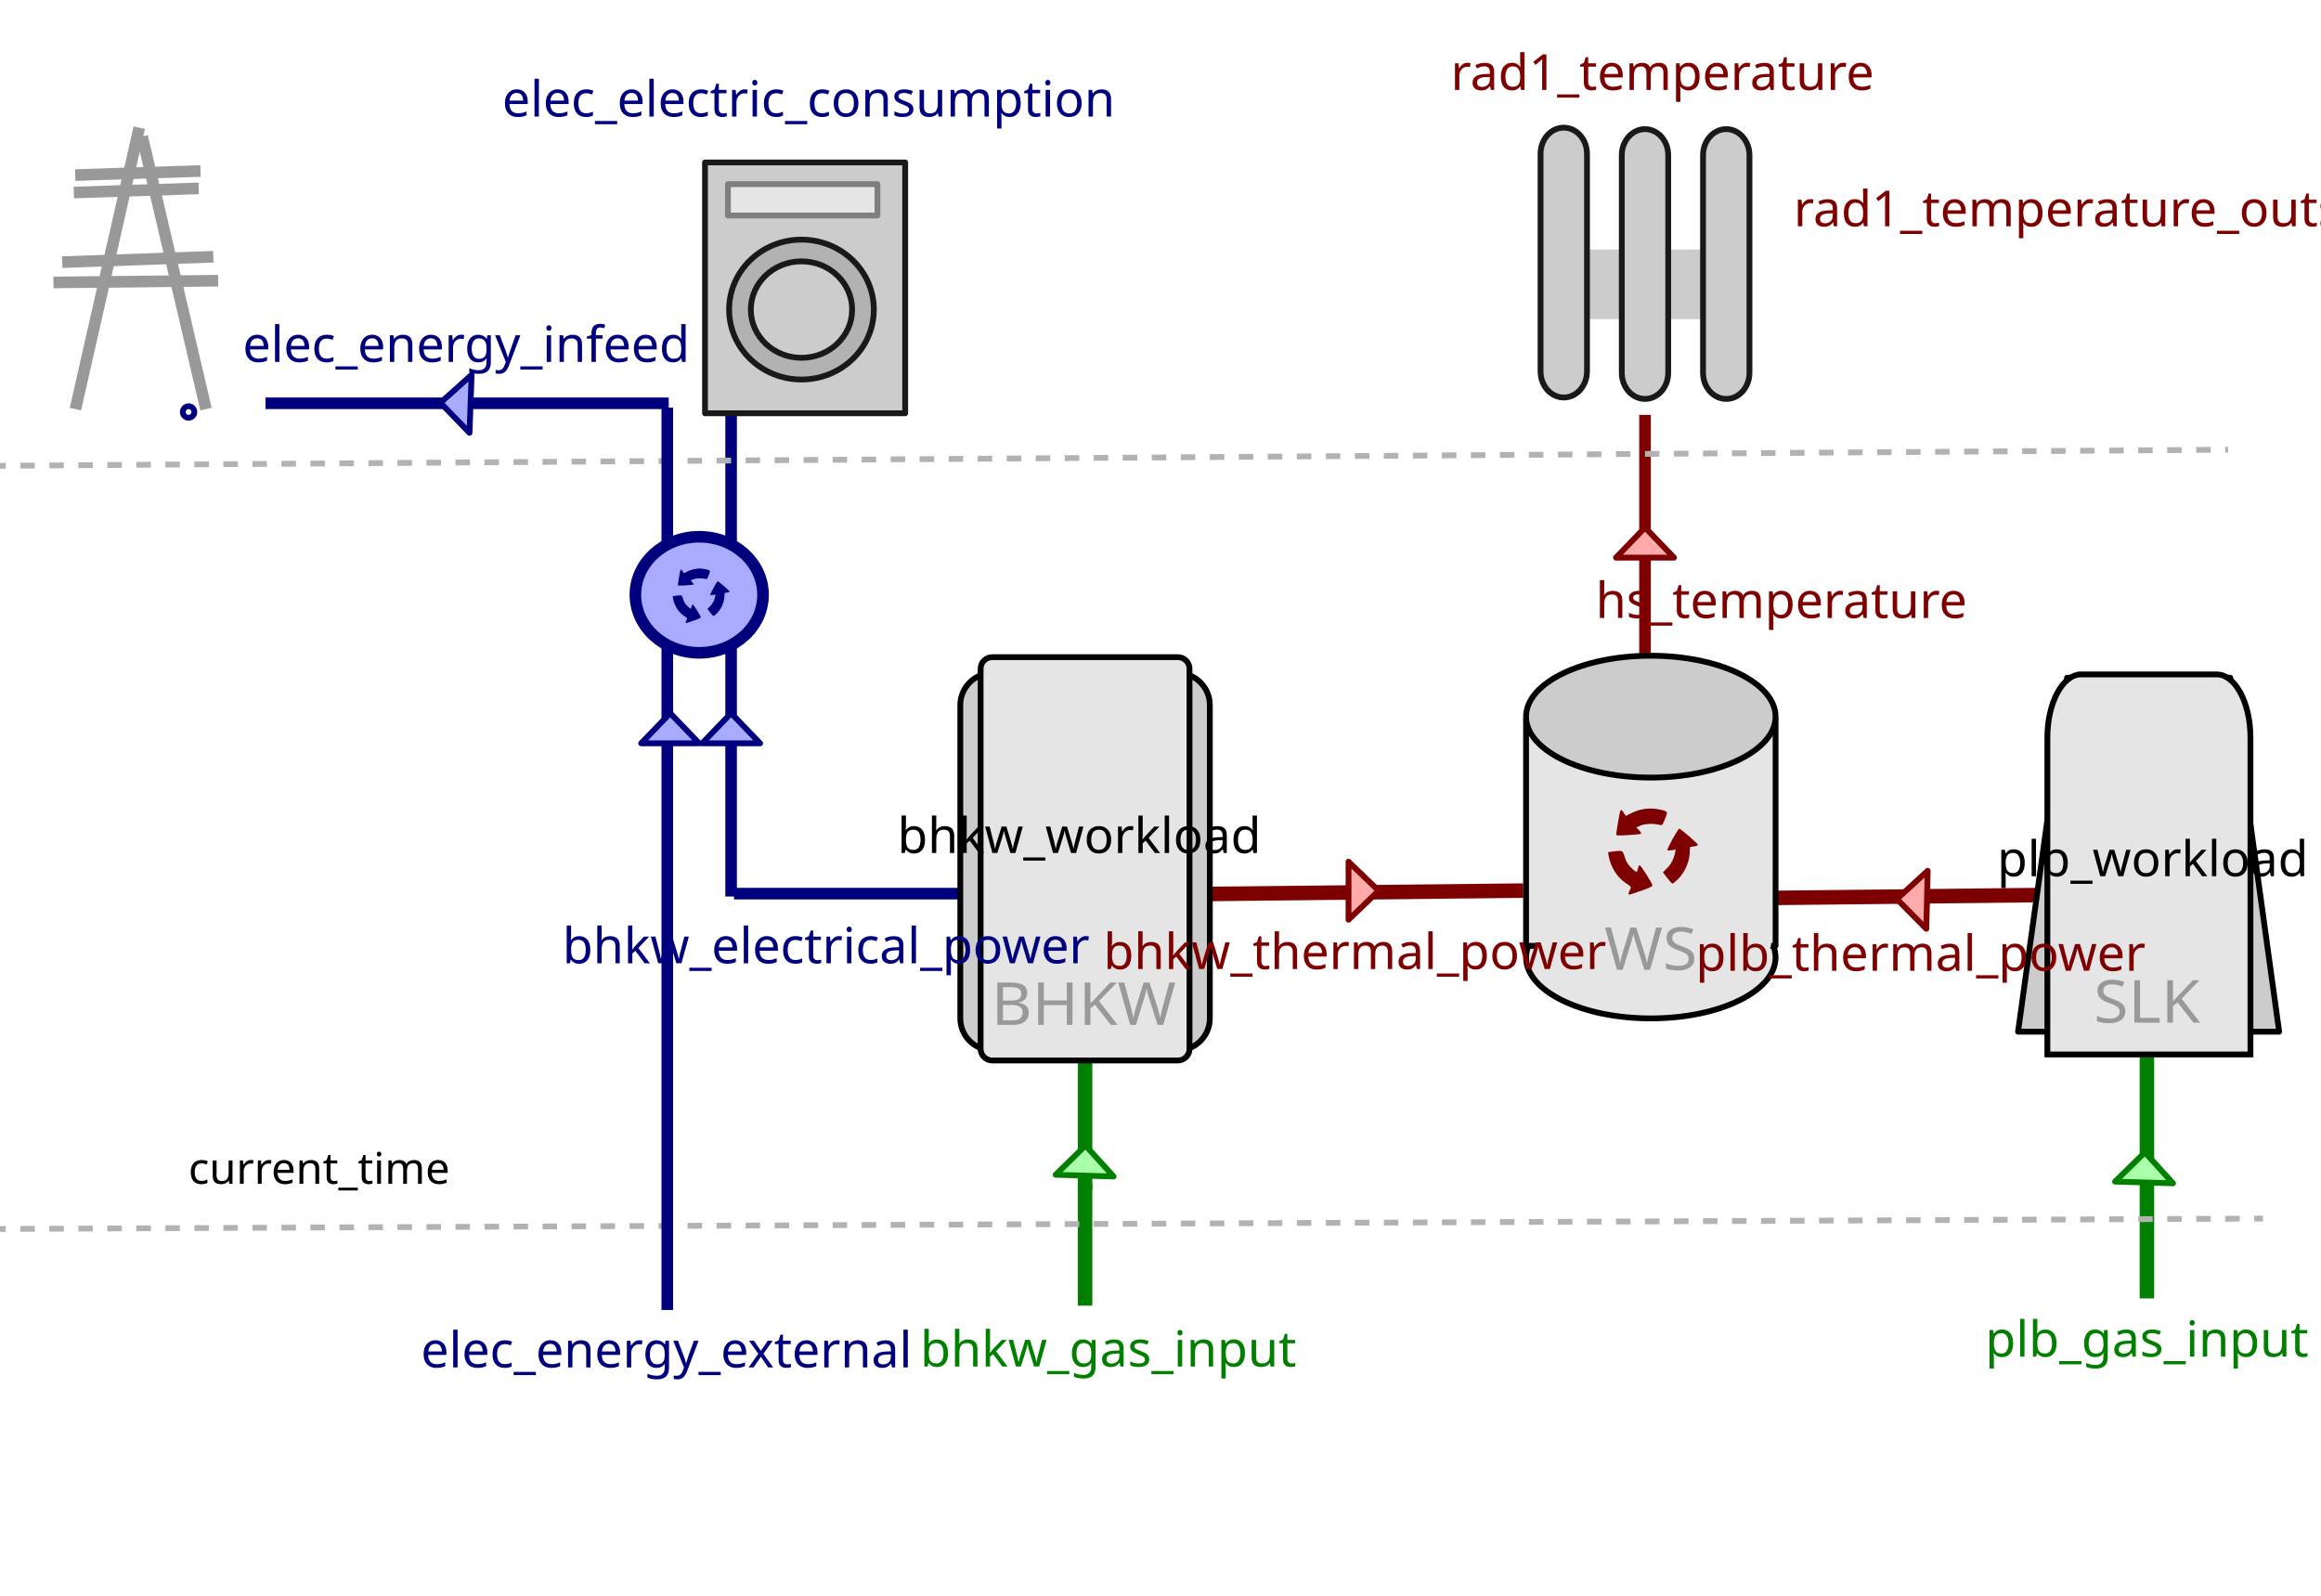
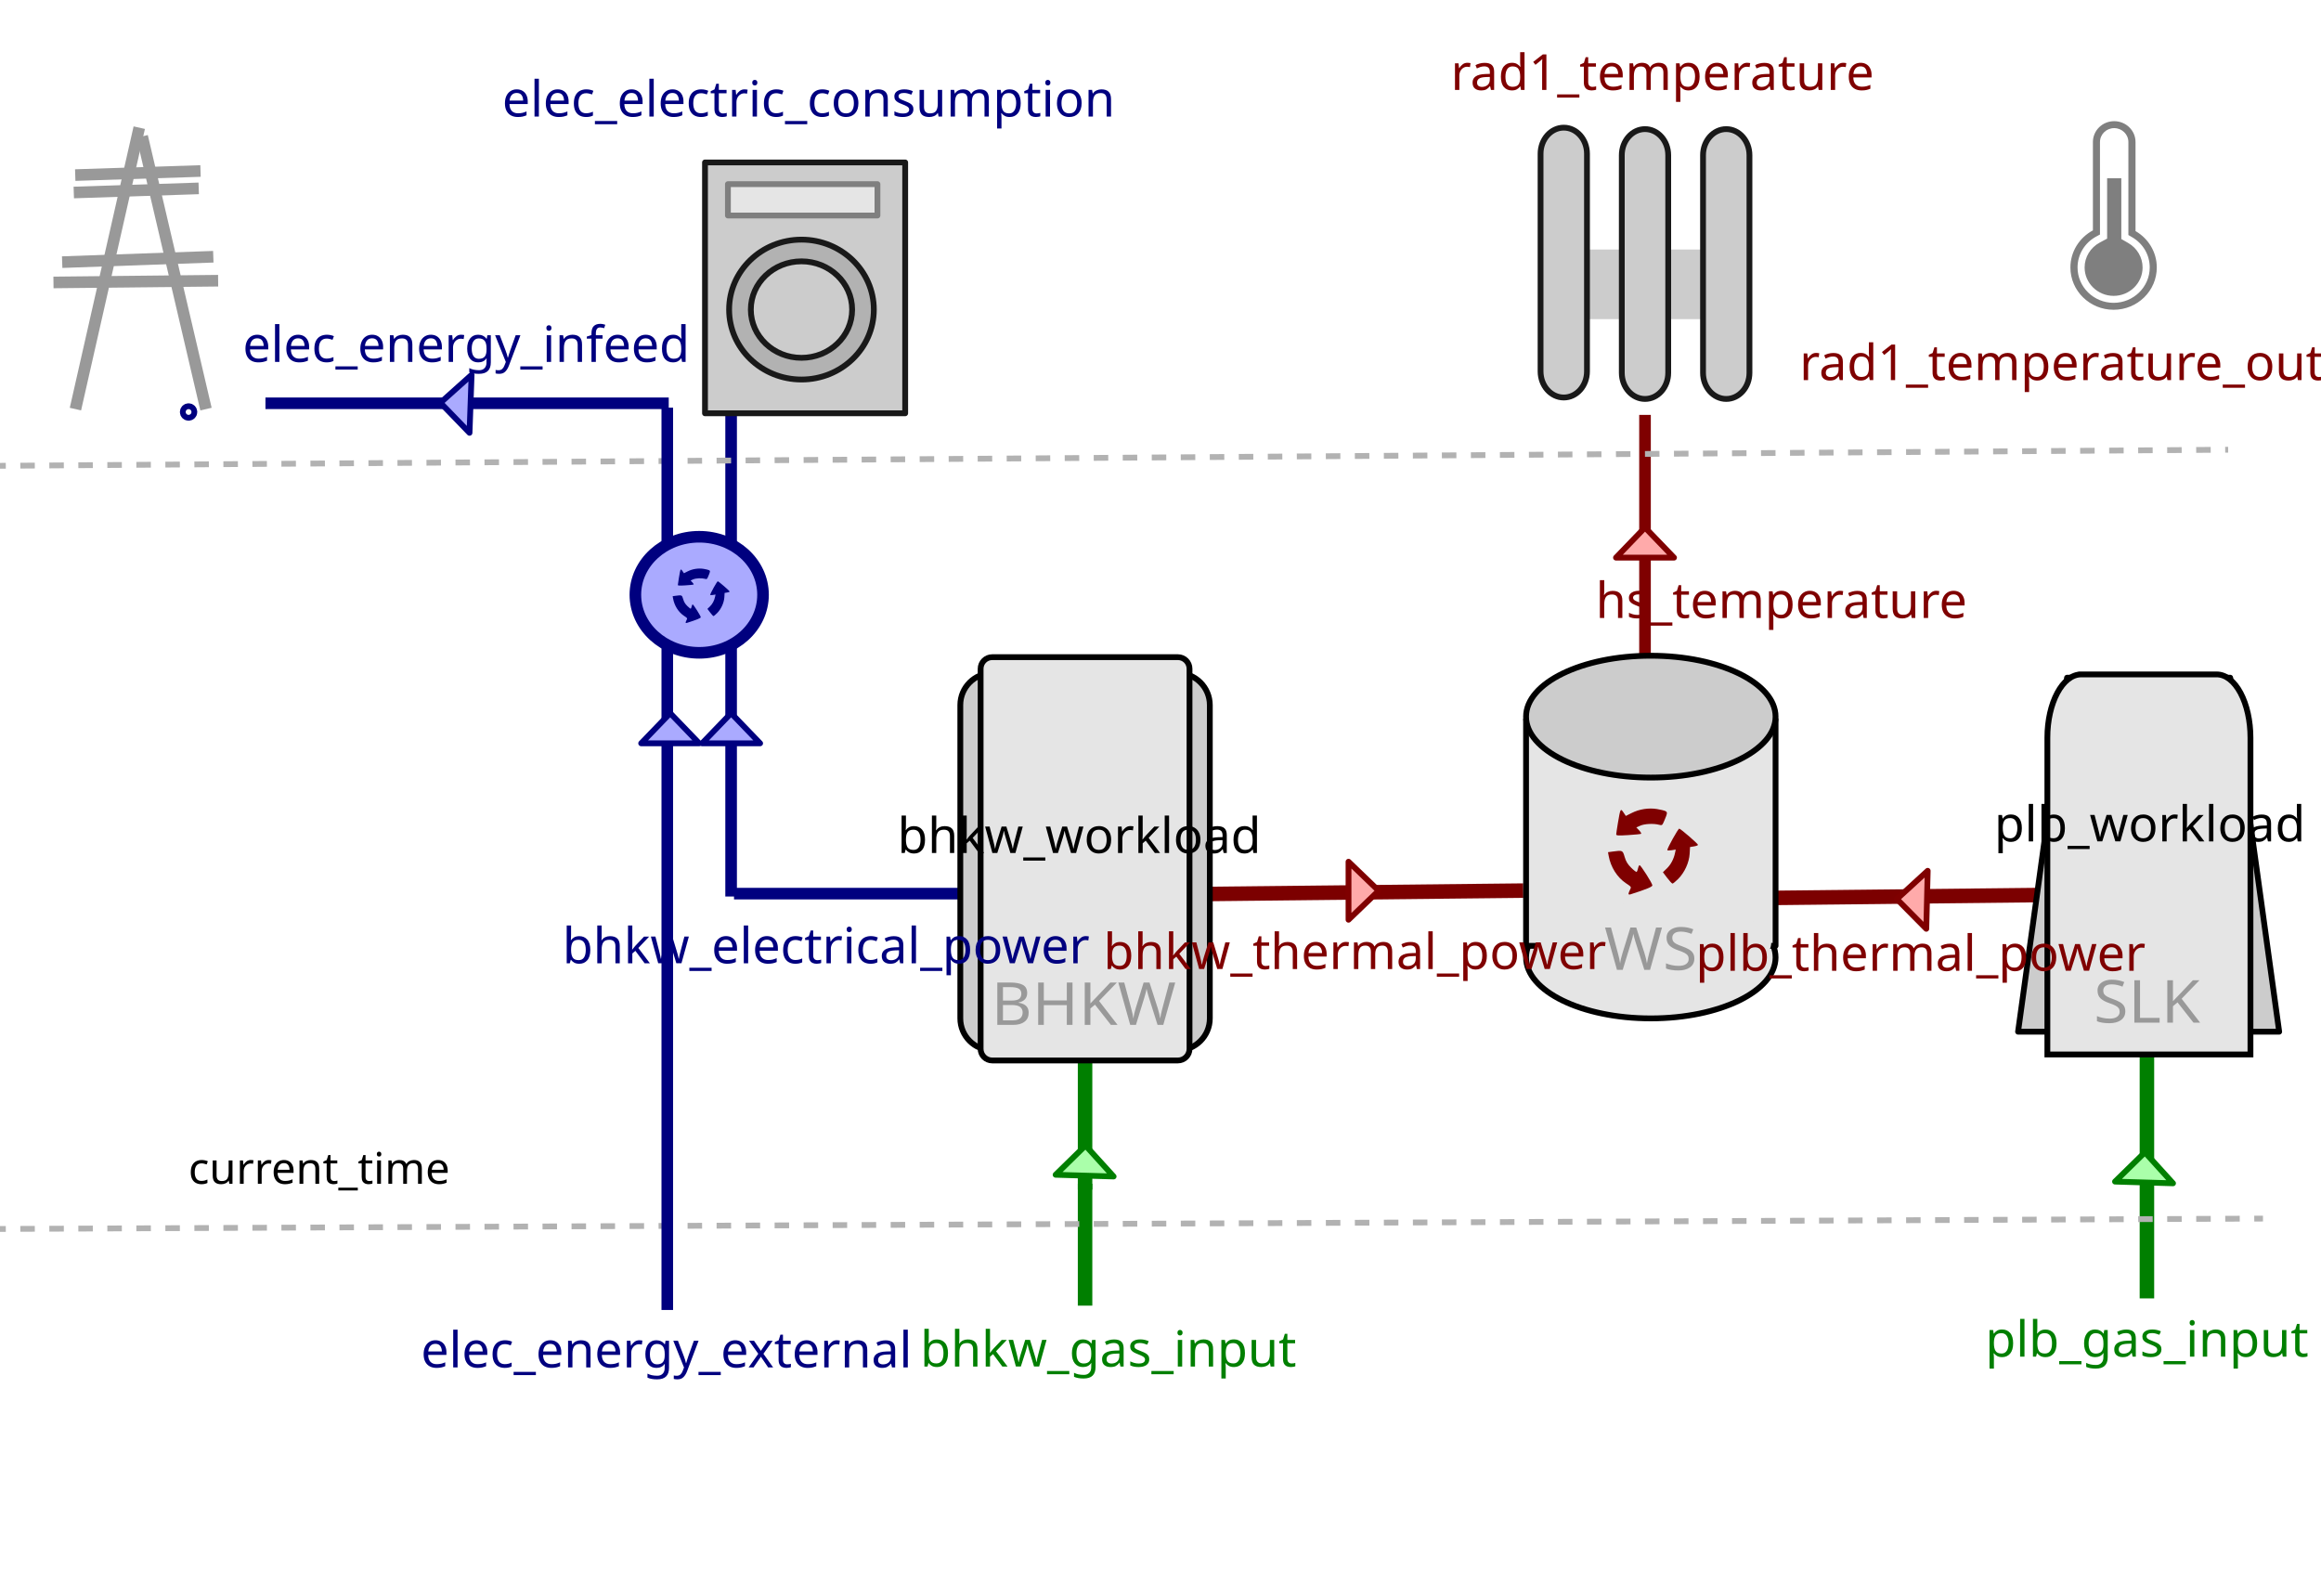
<svg xmlns="http://www.w3.org/2000/svg" viewBox="0 50 800 550" preserveAspectRatio="xMinYMin meet">
  <g>
-     <line stroke="#7c0000" id="svg_50" fill="none" stroke-width="5" stroke-linejoin="round" stroke-linecap="null" x1="647.49" y1="299.566" x2="647.49" y2="418.594" transform="rotate(89.3905 647.49 359.08)" />
-     <path stroke="#000000" id="svg_61" d="m695.585,405.585l16.876,-122.005l56.25,0l16.874,122.005l-90,0z" stroke-linecap="null" stroke-linejoin="round" stroke-dasharray="null" stroke-width="2" fill="#cccccc" />
-     <line stroke="#007f00" id="svg_53" fill="none" stroke-width="5" stroke-linejoin="round" stroke-linecap="null" x1="740" y1="408.5" x2="740" y2="497.5" />
-     <line stroke="#00007f" fill="none" stroke-width="4" stroke-linejoin="round" stroke-linecap="null" x1="339" y1="358" x2="253" y2="358" id="svg_21" />
-     <line fill="none" stroke="#7c0000" stroke-width="5" stroke-linejoin="round" stroke-linecap="null" x1="458.012" y1="290.646" x2="458.012" y2="424.695" id="svg_19" transform="rotate(89.3905 458.012 357.67)" />
-     <line fill="none" stroke="#007f00" stroke-width="5" stroke-linejoin="round" stroke-linecap="null" x1="374" y1="410" x2="374" y2="460" id="svg_8" />
+     <line transform="rotate(89.3905 647.49 359.08)" y2="418.594" x2="647.49" y1="299.566" x1="647.49" stroke-linecap="null" stroke-linejoin="round" stroke-width="5" fill="none" id="svg_50" stroke="#7c0000" />
+     <path fill="#cccccc" stroke-width="2" stroke-dasharray="null" stroke-linejoin="round" stroke-linecap="null" d="m695.585,405.585l16.876,-122.005l56.25,0l16.874,122.005l-90,0z" id="svg_61" stroke="#000000" />
+     <line y2="497.5" x2="740" y1="408.5" x1="740" stroke-linecap="null" stroke-linejoin="round" stroke-width="5" fill="none" id="svg_53" stroke="#007f00" />
+     <line id="svg_21" y2="358" x2="253" y1="358" x1="339" stroke-linecap="null" stroke-linejoin="round" stroke-width="4" fill="none" stroke="#00007f" />
+     <line transform="rotate(89.3905 458.012 357.67)" id="svg_19" y2="424.695" x2="458.012" y1="290.646" x1="458.012" stroke-linecap="null" stroke-linejoin="round" stroke-width="5" stroke="#7c0000" fill="none" />
+     <line id="svg_8" y2="460" x2="374" y1="410" x1="374" stroke-linecap="null" stroke-linejoin="round" stroke-width="5" stroke="#007f00" fill="none" />
    <g id="bhkw">
-       <rect fill="#cccccc" stroke="#000000" stroke-width="2" x="331" y="282" width="86" height="130" id="bhkw_back" rx="11" ry="11" />
-       <rect fill="#e5e5e5" stroke="#000000" stroke-width="2" stroke-linejoin="round" stroke-linecap="null" x="338" y="276.5" width="72" height="139" rx="4" ry="4" id="bhkw_front" />
+       <rect ry="11" rx="11" id="bhkw_back" height="130" width="86" y="282" x="331" stroke-width="2" stroke="#000000" fill="#cccccc" />
+       <rect id="bhkw_front" ry="4" rx="4" height="139" width="72" y="276.5" x="338" stroke-linecap="null" stroke-linejoin="round" stroke-width="2" stroke="#000000" fill="#e5e5e5" />
    </g>
-     <line fill="none" stroke="#7f0000" stroke-width="0" stroke-linejoin="round" stroke-linecap="null" x1="355" y1="461" x2="714" y2="461" id="svg_7" />
-     <line fill="none" stroke="#7f0000" stroke-width="0" stroke-linejoin="round" stroke-linecap="null" x1="721" y1="420" x2="721" y2="462" id="svg_9" />
-     <path fill="#aaffaa" stroke="#007f00" stroke-width="2" stroke-linejoin="round" stroke-linecap="null" d="m374,444.808l-10,10.385l20,0l-10,-10.385z" transform="rotate(1.68468 374 450)" id="svg_39" />
-     <line fill="none" stroke="#007f00" stroke-width="5" stroke-linejoin="round" stroke-linecap="null" x1="374" y1="458" x2="374" y2="500" id="svg_10" />
-     <line fill="none" stroke="#00007f" stroke-width="4" stroke-linejoin="round" stroke-linecap="null" x1="252" y1="192" x2="252" y2="359" id="svg_22" />
-     <ellipse fill="none" stroke="#00007f" stroke-width="4" stroke-linejoin="round" stroke-linecap="null" cx="65" cy="192" id="svg_25" ry="1" />
-     <line fill="none" stroke="#7f0000" stroke-width="4" stroke-linejoin="round" stroke-linecap="null" x1="567" y1="279" x2="567" y2="193" id="svg_27" />
-     <path fill="#aaaaff" stroke="#00007f" stroke-width="2" stroke-linejoin="round" stroke-linecap="null" d="m252,295.808l-10,10.385l20,0l-10,-10.385z" id="svg_34" />
-     <path fill="#ffaaaa" stroke="#7f0000" stroke-width="2" stroke-linejoin="round" stroke-linecap="null" d="m470,351.808l-10,10.385l20,0l-10,-10.385z" id="svg_3_35" transform="rotate(90 470 357)" />
-     <path fill="#ffaaaa" stroke="#7f0000" stroke-width="2" stroke-linejoin="round" stroke-linecap="null" d="m567,231.808l-10,10.385l20,0l-10,-10.385z" id="svg_42" />
-     <text fill="#999999" stroke="#7f0000" stroke-width="0" stroke-linejoin="round" stroke-linecap="null" x="571" y="381.5" font-size="24" font-family="Sans-serif" text-anchor="middle" xml:space="preserve" id="svg_45">HS</text>
-     <text fill="#007f00" stroke="#7f0000" stroke-width="0" stroke-linejoin="round" stroke-linecap="null" x="377.784" y="536.547" font-size="24" font-family="Sans-serif" text-anchor="middle" xml:space="preserve" font-weight="normal" font-style="normal" transform="matrix(0.714147 0 0 0.714147 112.207 137.825)" id="bhkw_gas_input">bhkw_gas_input</text>
-     <text transform="matrix(0.902778 0 0 0.851852 17.6944 61.8518)" fill="#999999" stroke="#7f0000" stroke-width="0" stroke-linejoin="round" stroke-linecap="null" x="394.123" y="400.761" font-size="24" font-family="Sans-serif" text-anchor="middle" xml:space="preserve" id="svg_44">BHKW</text>
-     <text fill="#00007f" stroke="#00007f" stroke-width="0" stroke-linejoin="round" stroke-linecap="null" x="241.563" y="341.913" font-size="24" font-family="Sans-serif" text-anchor="middle" xml:space="preserve" font-weight="normal" font-style="normal" transform="matrix(0.714147 0 0 0.714147 112.207 137.825)" id="bhkw_electrical_power">bhkw_electrical_power</text>
-     <text fill="#00007f" stroke="#00007f" stroke-width="0" stroke-linejoin="round" stroke-linecap="null" x="233.162" y="-66.741" font-size="24" font-family="Sans-serif" text-anchor="middle" xml:space="preserve" font-weight="normal" font-style="normal" transform="matrix(0.714147 0 0 0.714147 112.207 137.825)" id="elec_electric_consumption">elec_electric_consumption</text>
-     <text fill="#00007f" stroke="#00007f" stroke-width="0" stroke-linejoin="round" stroke-linecap="null" x="67.929" y="51.674" font-size="24" font-family="Sans-serif" text-anchor="middle" xml:space="preserve" font-weight="normal" font-style="normal" transform="matrix(0.714147 0 0 0.714147 112.207 137.825)" id="elec_energy_infeed">elec_energy_infeed</text>
-     <text fill="#00007f" stroke="#00007f" stroke-width="0" stroke-linejoin="round" stroke-linecap="null" x="164.548" y="536.961" font-size="24" font-family="Sans-serif" text-anchor="middle" xml:space="preserve" font-weight="normal" font-style="normal" transform="matrix(0.714147 0 0 0.714147 112.207 137.825)" id="elec_energy_external">elec_energy_external</text>
-     <text fill="#7f0000" stroke="#7f0000" stroke-width="0" stroke-linejoin="round" stroke-linecap="null" x="858.08" y="-13.758" font-size="24" font-family="Sans-serif" text-anchor="middle" xml:space="preserve" font-weight="normal" font-style="normal" transform="matrix(0.714147 0 0 0.714147 112.207 137.825)" id="rad1_temperature_outside">rad1_temperature_outside</text>
-     <text fill="#7f0000" stroke="#7f0000" stroke-width="0" stroke-linejoin="round" stroke-linecap="null" x="702.649" y="175.261" font-size="24" font-family="Sans-serif" text-anchor="middle" xml:space="preserve" font-weight="normal" font-style="normal" transform="matrix(0.714147 0 0 0.714147 112.207 137.825)" id="hs_temperature">hs_temperature</text>
-     <line stroke-dasharray="5,5" id="svg_1" y2="470" x2="780" y1="474" x1="-93" stroke-width="2" stroke="#b2b2b2" fill="none" />
-     <line fill="none" stroke="#b2b2b2" stroke-width="2" stroke-dasharray="5,5" stroke-linejoin="null" stroke-linecap="null" x1="-63" y1="211" x2="768" y2="205" id="svg_16" />
+     <line id="svg_7" y2="461" x2="714" y1="461" x1="355" stroke-linecap="null" stroke-linejoin="round" stroke-width="0" stroke="#7f0000" fill="none" />
+     <line id="svg_9" y2="462" x2="721" y1="420" x1="721" stroke-linecap="null" stroke-linejoin="round" stroke-width="0" stroke="#7f0000" fill="none" />
+     <path id="svg_39" transform="rotate(1.68468 374 450)" d="m374,444.808l-10,10.385l20,0l-10,-10.385z" stroke-linecap="null" stroke-linejoin="round" stroke-width="2" stroke="#007f00" fill="#aaffaa" />
+     <line id="svg_10" y2="500" x2="374" y1="458" x1="374" stroke-linecap="null" stroke-linejoin="round" stroke-width="5" stroke="#007f00" fill="none" />
+     <line id="svg_22" y2="359" x2="252" y1="192" x1="252" stroke-linecap="null" stroke-linejoin="round" stroke-width="4" stroke="#00007f" fill="none" />
+     <ellipse ry="1" id="svg_25" cy="192" cx="65" stroke-linecap="null" stroke-linejoin="round" stroke-width="4" stroke="#00007f" fill="none" />
+     <line id="svg_27" y2="193" x2="567" y1="279" x1="567" stroke-linecap="null" stroke-linejoin="round" stroke-width="4" stroke="#7f0000" fill="none" />
+     <path id="svg_34" d="m252,295.808l-10,10.385l20,0l-10,-10.385z" stroke-linecap="null" stroke-linejoin="round" stroke-width="2" stroke="#00007f" fill="#aaaaff" />
+     <path transform="rotate(90 470 357)" id="svg_3_35" d="m470,351.808l-10,10.385l20,0l-10,-10.385z" stroke-linecap="null" stroke-linejoin="round" stroke-width="2" stroke="#7f0000" fill="#ffaaaa" />
+     <path id="svg_42" d="m567,231.808l-10,10.385l20,0l-10,-10.385z" stroke-linecap="null" stroke-linejoin="round" stroke-width="2" stroke="#7f0000" fill="#ffaaaa" />
+     <text id="svg_45" xml:space="preserve" text-anchor="middle" font-family="Sans-serif" font-size="24" y="381.5" x="571" stroke-linecap="null" stroke-linejoin="round" stroke-width="0" stroke="#7f0000" fill="#999999">HS</text>
+     <text id="bhkw_gas_input" transform="matrix(0.714147 0 0 0.714147 112.207 137.825)" font-style="normal" font-weight="normal" xml:space="preserve" text-anchor="middle" font-family="Sans-serif" font-size="24" y="536.547" x="377.784" stroke-linecap="null" stroke-linejoin="round" stroke-width="0" stroke="#7f0000" fill="#007f00">bhkw_gas_input</text>
+     <text id="svg_44" xml:space="preserve" text-anchor="middle" font-family="Sans-serif" font-size="24" y="400.761" x="394.123" stroke-linecap="null" stroke-linejoin="round" stroke-width="0" stroke="#7f0000" fill="#999999" transform="matrix(0.902778 0 0 0.851852 17.6944 61.8518)">BHKW</text>
+     <text id="bhkw_electrical_power" transform="matrix(0.714147 0 0 0.714147 112.207 137.825)" font-style="normal" font-weight="normal" xml:space="preserve" text-anchor="middle" font-family="Sans-serif" font-size="24" y="341.913" x="241.563" stroke-linecap="null" stroke-linejoin="round" stroke-width="0" stroke="#00007f" fill="#00007f">bhkw_electrical_power</text>
+     <text id="elec_electric_consumption" transform="matrix(0.714147 0 0 0.714147 112.207 137.825)" font-style="normal" font-weight="normal" xml:space="preserve" text-anchor="middle" font-family="Sans-serif" font-size="24" y="-66.741" x="233.162" stroke-linecap="null" stroke-linejoin="round" stroke-width="0" stroke="#00007f" fill="#00007f">elec_electric_consumption</text>
+     <text id="elec_energy_infeed" transform="matrix(0.714147 0 0 0.714147 112.207 137.825)" font-style="normal" font-weight="normal" xml:space="preserve" text-anchor="middle" font-family="Sans-serif" font-size="24" y="51.674" x="67.929" stroke-linecap="null" stroke-linejoin="round" stroke-width="0" stroke="#00007f" fill="#00007f">elec_energy_infeed</text>
+     <text id="elec_energy_external" transform="matrix(0.714147 0 0 0.714147 112.207 137.825)" font-style="normal" font-weight="normal" xml:space="preserve" text-anchor="middle" font-family="Sans-serif" font-size="24" y="536.961" x="164.548" stroke-linecap="null" stroke-linejoin="round" stroke-width="0" stroke="#00007f" fill="#00007f">elec_energy_external</text>
+     <text id="rad1_temperature_outside" transform="matrix(0.714147 0 0 0.714147 112.207 137.825)" font-style="normal" font-weight="normal" xml:space="preserve" text-anchor="middle" font-family="Sans-serif" font-size="24" y="60.456" x="860.88" stroke-linecap="null" stroke-linejoin="round" stroke-width="0" stroke="#7f0000" fill="#7f0000">rad1_temperature_outside</text>
+     <text id="hs_temperature" transform="matrix(0.714147 0 0 0.714147 112.207 137.825)" font-style="normal" font-weight="normal" xml:space="preserve" text-anchor="middle" font-family="Sans-serif" font-size="24" y="175.261" x="702.649" stroke-linecap="null" stroke-linejoin="round" stroke-width="0" stroke="#7f0000" fill="#7f0000">hs_temperature</text>
+     <line fill="none" stroke="#b2b2b2" stroke-width="2" x1="-93" y1="474" x2="780" y2="470" id="svg_1" stroke-dasharray="5,5" />
+     <line id="svg_16" y2="205" x2="768" y1="211" x1="-63" stroke-linecap="null" stroke-linejoin="null" stroke-dasharray="5,5" stroke-width="2" stroke="#b2b2b2" fill="none" />
    <g id="heat_storage">
      <g id="svg_40">
-         <ellipse fill="#e5e5e5" stroke="#000000" stroke-width="2" stroke-linejoin="round" stroke-linecap="null" cx="569" cy="380" rx="43" ry="21" id="svg_13" />
-         <rect fill="#e5e5e5" stroke="#000000" stroke-width="2" stroke-linejoin="round" stroke-linecap="null" x="526" y="298" width="86" height="78" id="svg_14" />
+         <ellipse id="svg_13" ry="21" rx="43" cy="380" cx="569" stroke-linecap="null" stroke-linejoin="round" stroke-width="2" stroke="#000000" fill="#e5e5e5" />
+         <rect id="svg_14" height="78" width="86" y="298" x="526" stroke-linecap="null" stroke-linejoin="round" stroke-width="2" stroke="#000000" fill="#e5e5e5" />
      </g>
-       <ellipse fill="#cccccc" stroke="#000000" stroke-width="2" stroke-linejoin="round" stroke-linecap="null" cx="569" cy="297" id="svg_12" rx="43" ry="21" />
+       <ellipse ry="21" rx="43" id="svg_12" cy="297" cx="569" stroke-linecap="null" stroke-linejoin="round" stroke-width="2" stroke="#000000" fill="#cccccc" />
    </g>
    <g id="consumer">
-       <rect fill="#cccccc" stroke="#cccccc" stroke-width="2" stroke-linejoin="null" stroke-linecap="null" x="538" y="137" width="57" height="22" id="svg_15" />
-       <rect fill="#cccccc" stroke="#191919" stroke-width="2" stroke-linejoin="null" stroke-linecap="null" x="531" y="94" width="16" height="93" id="svg_5" rx="9" ry="9" />
-       <rect fill="#cccccc" stroke="#191919" stroke-width="2" stroke-linejoin="null" stroke-linecap="null" x="559" y="94.5" width="16" height="93" rx="9" ry="9" id="svg_6" />
-       <rect fill="#cccccc" stroke="#191919" stroke-width="2" stroke-linejoin="null" stroke-linecap="null" x="587" y="94.5" width="16" height="93" rx="9" ry="9" id="svg_11" />
+       <rect id="svg_15" height="22" width="57" y="137" x="538" stroke-linecap="null" stroke-linejoin="null" stroke-width="2" stroke="#cccccc" fill="#cccccc" />
+       <rect ry="9" rx="9" id="svg_5" height="93" width="16" y="94" x="531" stroke-linecap="null" stroke-linejoin="null" stroke-width="2" stroke="#191919" fill="#cccccc" />
+       <rect id="svg_6" ry="9" rx="9" height="93" width="16" y="94.5" x="559" stroke-linecap="null" stroke-linejoin="null" stroke-width="2" stroke="#191919" fill="#cccccc" />
+       <rect id="svg_11" ry="9" rx="9" height="93" width="16" y="94.5" x="587" stroke-linecap="null" stroke-linejoin="null" stroke-width="2" stroke="#191919" fill="#cccccc" />
    </g>
-     <ellipse fill="#e5e5e5" stroke="#000000" stroke-width="0" stroke-linejoin="round" stroke-linecap="null" cx="570" cy="375" rx="40.5" ry="14" id="svg_18" />
-     <text transform="matrix(0.902778 0 0 0.851852 17.6944 61.8518)" fill="#999999" stroke="#7f0000" stroke-width="0" stroke-linejoin="round" stroke-linecap="null" x="610.678" y="378.503" font-size="24" font-family="Sans-serif" text-anchor="middle" xml:space="preserve" id="svg_17">WS</text>
-     <line id="svg_2" fill="none" stroke="#00007f" stroke-width="4" stroke-linejoin="round" stroke-linecap="null" x1="230" y1="190.5" x2="230" y2="501.5" />
-     <line transform="rotate(90 161 189)" id="svg_3" fill="none" stroke="#00007f" stroke-width="4" stroke-linejoin="round" stroke-linecap="null" x1="161" y1="119.5" x2="161" y2="258.5" />
-     <path id="svg_4" fill="#aaaaff" stroke="#00007f" stroke-width="2" stroke-linejoin="round" stroke-linecap="null" d="m231,295.808l-10,10.385l20,0l-10,-10.385z" />
-     <path transform="rotate(-87.9546 157 189)" id="svg_20" fill="#aaaaff" stroke="#00007f" stroke-width="2" stroke-linejoin="round" stroke-linecap="null" d="m157,183.808l-10,10.385l20,0l-10,-10.385z" />
+     <ellipse id="svg_18" ry="14" rx="40.5" cy="375" cx="570" stroke-linecap="null" stroke-linejoin="round" stroke-width="0" stroke="#000000" fill="#e5e5e5" />
+     <text id="svg_17" xml:space="preserve" text-anchor="middle" font-family="Sans-serif" font-size="24" y="378.503" x="610.678" stroke-linecap="null" stroke-linejoin="round" stroke-width="0" stroke="#7f0000" fill="#999999" transform="matrix(0.902778 0 0 0.851852 17.6944 61.8518)">WS</text>
+     <line y2="501.5" x2="230" y1="190.5" x1="230" stroke-linecap="null" stroke-linejoin="round" stroke-width="4" stroke="#00007f" fill="none" id="svg_2" />
+     <line y2="258.5" x2="161" y1="119.5" x1="161" stroke-linecap="null" stroke-linejoin="round" stroke-width="4" stroke="#00007f" fill="none" id="svg_3" transform="rotate(90 161 189)" />
+     <path d="m231,295.808l-10,10.385l20,0l-10,-10.385z" stroke-linecap="null" stroke-linejoin="round" stroke-width="2" stroke="#00007f" fill="#aaaaff" id="svg_4" />
+     <path d="m157,183.808l-10,10.385l20,0l-10,-10.385z" stroke-linecap="null" stroke-linejoin="round" stroke-width="2" stroke="#00007f" fill="#aaaaff" id="svg_20" transform="rotate(-87.9546 157 189)" />
    <g id="svg_29">
-       <rect id="svg_23" height="86.458" width="69" y="105.988" x="243" stroke-linecap="null" stroke-linejoin="round" stroke-width="2" stroke="#191919" fill="#cccccc" />
-       <ellipse ry="24.108" rx="24.94" id="svg_24" cy="156.699" cx="276.253" stroke-linecap="null" stroke-linejoin="round" stroke-width="2" stroke="#191919" fill="#b2b2b2" />
-       <ellipse ry="16.627" rx="17.458" id="svg_26" cy="156.699" cx="276.253" stroke-linecap="null" stroke-linejoin="round" stroke-width="2" stroke="#191919" fill="#cccccc" />
-       <rect id="svg_28" height="10.807" width="51.542" y="113.47" x="250.898" stroke-linecap="null" stroke-linejoin="round" stroke-width="2" stroke="#7f7f7f" fill="#e5e5e5" />
+       <rect fill="#cccccc" stroke="#191919" stroke-width="2" stroke-linejoin="round" stroke-linecap="null" x="243" y="105.988" width="69" height="86.458" id="svg_23" />
+       <ellipse fill="#b2b2b2" stroke="#191919" stroke-width="2" stroke-linejoin="round" stroke-linecap="null" cx="276.253" cy="156.699" id="svg_24" rx="24.94" ry="24.108" />
+       <ellipse fill="#cccccc" stroke="#191919" stroke-width="2" stroke-linejoin="round" stroke-linecap="null" cx="276.253" cy="156.699" id="svg_26" rx="17.458" ry="16.627" />
+       <rect fill="#e5e5e5" stroke="#7f7f7f" stroke-width="2" stroke-linejoin="round" stroke-linecap="null" x="250.898" y="113.47" width="51.542" height="10.807" id="svg_28" />
    </g>
-     <ellipse stroke="#00007f" ry="20" rx="22" id="svg_30" cy="255" cx="241" stroke-linecap="null" stroke-linejoin="round" stroke-width="4" fill="#aaaaff" />
-     <line fill="none" stroke="#999999" stroke-width="4" stroke-linejoin="round" stroke-linecap="null" x1="26" y1="191" x2="48" y2="94" id="svg_35" />
-     <line fill="none" stroke="#999999" stroke-width="4" stroke-linejoin="round" stroke-linecap="null" x1="71" y1="191" x2="49" y2="97" id="svg_36" />
-     <line fill="none" stroke="#999999" stroke-width="4" stroke-linejoin="round" stroke-linecap="null" x1="26.011" y1="111.641" x2="69.032" y2="107.641" id="svg_37" transform="rotate(3.43363 47.5215 109.641)" />
-     <line fill="none" stroke="#999999" stroke-width="4" stroke-linejoin="round" stroke-linecap="null" x1="25.511" y1="117.638" x2="68.413" y2="113.638" transform="rotate(3.43363 46.9617 115.638)" id="svg_38" />
-     <line fill="none" stroke="#999999" stroke-width="4" stroke-linejoin="round" stroke-linecap="null" x1="21.532" y1="141.908" x2="73.418" y2="136.929" transform="rotate(3.43363 47.4749 139.418)" id="svg_41" />
-     <line fill="none" stroke="#999999" stroke-width="4" stroke-linejoin="round" stroke-linecap="null" x1="18.499" y1="149.048" x2="75.116" y2="145.048" transform="rotate(3.43363 46.8071 147.048)" id="svg_43" />
-     <path stroke="#000000" id="svg_48" d="m717.353,282.44l46.668,0l0,0c3.093,0 6.06,2.299 8.248,6.394c2.187,4.096 3.416,9.649 3.416,15.439l0,109.168c0,0 0,0 0,0l-70,0l0,0c0,0 0,0 0,0l0,-109.168l0,0c0,-12.057 5.225,-21.832 11.668,-21.832z" stroke-linecap="null" stroke-linejoin="null" stroke-dasharray="null" stroke-width="2" fill="#e5e5e5" />
-     <path id="svg_51" fill="#ffaaaa" stroke="#7f0000" stroke-width="2" stroke-linejoin="round" stroke-linecap="null" d="m659,354.808l-10,10.385l20,0l-10,-10.385z" transform="rotate(-88.6028 659 360)" />
-     <text xml:space="preserve" text-anchor="middle" font-family="Sans-serif" font-size="15" id="current_time" y="458" x="110" stroke-linecap="null" stroke-linejoin="round" stroke-dasharray="null" stroke-width="0" stroke="#7f0000" fill="#000000">current_time</text>
-     <path id="svg_54" fill="#aaffaa" stroke="#007f00" stroke-width="2" stroke-linejoin="round" stroke-linecap="null" d="m739.153,447.161l-10,10.385l20,0l-10,-10.385z" transform="rotate(1.68468 739.153 452.353)" />
-     <text id="plb_gas_input" fill="#007f00" stroke="#7f0000" stroke-width="0" stroke-linejoin="round" stroke-linecap="null" x="879.084" y="531.77" font-size="24" font-family="Sans-serif" text-anchor="middle" xml:space="preserve" font-weight="normal" font-style="normal" transform="matrix(0.714147 0 0 0.714147 112.207 137.825)">plb_gas_input</text>
-     <path id="svg_57" d="m557.078,337.588c0.002,-0.267 0.242,-1.914 0.535,-3.659c0.916,-5.438 0.928,-5.461 2.089,-3.729l0.687,1.025l2.009,-1.013c2.659,-1.341 5.83,-1.837 8.745,-1.368c1.238,0.199 2.551,0.523 2.917,0.72c0.729,0.39 0.685,0.726 -0.478,3.44c-0.639,1.488 -0.699,1.531 -1.8,1.248c-1.873,-0.482 -4.924,-0.33 -6.394,0.318l-1.382,0.608l0.969,1.011c0.533,0.557 0.835,1.094 0.67,1.197c-0.161,0.101 -2.157,0.298 -4.431,0.439c-3.411,0.21 -4.135,0.169 -4.135,-0.234l0,0zm17.571,14.995l-1.479,-1.956l1.348,-1.302c1.382,-1.34 2.382,-3.22 2.823,-5.316l0.251,-1.198l-1.448,0.232c-0.798,0.128 -1.454,0.111 -1.459,-0.037c-0.027,-0.689 3.759,-7.484 4.129,-7.405c0.579,0.125 6.451,5.211 6.451,5.589c0,0.168 -0.617,0.405 -1.371,0.526l-1.371,0.219l-0.135,2.339c-0.174,3 -1.754,6.463 -3.955,8.664c-0.881,0.883 -1.761,1.602 -1.954,1.602c-0.192,0 -1.016,-0.88 -1.827,-1.957l0,0zm-13.343,5.489c0,-0.217 0.233,-0.843 0.516,-1.393c0.513,-0.994 0.511,-1.001 -1.408,-2.275c-3.003,-1.994 -5.235,-5.533 -5.94,-9.414l-0.229,-1.273l1.641,-0.225c3.384,-0.463 3.415,-0.45 4.094,1.857c0.456,1.556 1.018,2.488 2.232,3.701c0.89,0.892 1.745,1.544 1.895,1.449c0.154,-0.094 0.375,-0.65 0.491,-1.236c0.117,-0.585 0.361,-1.064 0.542,-1.064c0.416,0 4.336,6.181 4.398,6.935c0.042,0.504 -2.076,1.376 -7.599,3.128c-0.352,0.112 -0.634,0.027 -0.634,-0.191l0,0z" stroke-linecap="null" stroke-linejoin="round" stroke-dasharray="null" stroke-width="0" stroke="#7f0000" fill="#7f0000" />
-     <path id="svg_59" d="m233.644,251.605c0.001,-0.17 0.153,-1.213 0.339,-2.318c0.579,-3.444 0.588,-3.46 1.323,-2.362l0.435,0.65l1.273,-0.642c1.683,-0.85 3.691,-1.164 5.537,-0.867c0.784,0.126 1.615,0.331 1.848,0.456c0.462,0.247 0.432,0.46 -0.304,2.179c-0.404,0.942 -0.442,0.969 -1.14,0.79c-1.186,-0.305 -3.117,-0.209 -4.05,0.201l-0.874,0.385l0.613,0.64c0.337,0.352 0.529,0.693 0.425,0.757c-0.104,0.064 -1.367,0.19 -2.808,0.278c-2.161,0.133 -2.619,0.107 -2.618,-0.148l0,0zm11.127,9.496l-0.936,-1.24l0.852,-0.824c0.877,-0.848 1.51,-2.039 1.789,-3.367l0.159,-0.758l-0.917,0.147c-0.504,0.081 -0.92,0.07 -0.924,-0.024c-0.018,-0.436 2.381,-4.74 2.614,-4.689c0.367,0.079 4.086,3.3 4.086,3.539c0,0.106 -0.391,0.256 -0.869,0.333l-0.868,0.139l-0.086,1.482c-0.11,1.9 -1.111,4.093 -2.505,5.487c-0.558,0.558 -1.115,1.015 -1.237,1.015c-0.122,0 -0.643,-0.558 -1.158,-1.24l0,0zm-8.45,3.475c0,-0.137 0.147,-0.533 0.327,-0.881c0.326,-0.631 0.324,-0.634 -0.891,-1.441c-1.902,-1.263 -3.316,-3.505 -3.761,-5.962l-0.146,-0.806l1.04,-0.142c2.143,-0.294 2.162,-0.285 2.592,1.176c0.29,0.986 0.646,1.576 1.414,2.344c0.564,0.565 1.105,0.978 1.202,0.918c0.096,-0.059 0.236,-0.412 0.31,-0.782c0.074,-0.371 0.229,-0.674 0.344,-0.674c0.264,0 2.746,3.914 2.785,4.392c0.026,0.319 -1.316,0.871 -4.813,1.981c-0.223,0.071 -0.402,0.017 -0.402,-0.122l0,0z" stroke-linecap="null" stroke-linejoin="round" stroke-dasharray="null" stroke-width="0" stroke="#7f0000" fill="#00007f" />
-     <text fill="#7f0000" stroke="#7f0000" stroke-width="0" stroke-linejoin="round" stroke-linecap="null" x="496.805" y="344.712" font-size="24" font-family="Sans-serif" text-anchor="middle" xml:space="preserve" font-weight="normal" font-style="normal" transform="matrix(0.714147 0 0 0.714147 112.207 137.825)" id="bhkw_thermal_power">bhkw_thermal_power</text>
-     <text id="svg_62" transform="matrix(0.902778 0 0 0.851852 17.6944 61.8518)" fill="#999999" stroke="#7f0000" stroke-width="0" stroke-linejoin="round" stroke-linecap="null" x="800.098" y="399.849" font-size="24" font-family="Sans-serif" text-anchor="middle" xml:space="preserve">SLK</text>
-     <text id="plb_thermal_power" fill="#7f0000" stroke="#7f0000" stroke-width="0" stroke-linejoin="round" stroke-linecap="null" x="769.86" y="345.539" font-size="24" font-family="Sans-serif" text-anchor="middle" xml:space="preserve" font-weight="normal" font-style="normal" transform="matrix(0.714147 0 0 0.714147 112.207 137.825)">plb_thermal_power</text>
-     <text xml:space="preserve" text-anchor="middle" font-family="Sans-serif" font-size="17" y="352" x="742" stroke-linecap="null" stroke-linejoin="round" stroke-dasharray="null" stroke-width="0" stroke="#7f0000" fill="#000000" id="plb_workload">plb_workload</text>
-     <text id="bhkw_workload" transform="matrix(1 0 0 1 0 0)" xml:space="preserve" text-anchor="middle" font-family="Sans-serif" font-size="17" y="344" x="372" stroke-linecap="null" stroke-linejoin="round" stroke-dasharray="null" stroke-width="0" stroke="#7f0000" fill="#000000">bhkw_workload</text>
-     <text id="rad1_temperature" fill="#7f0000" stroke="#7f0000" stroke-width="0" stroke-linejoin="round" stroke-linecap="null" x="645.238" y="-79.571" font-size="24" font-family="Sans-serif" text-anchor="middle" xml:space="preserve" font-weight="normal" font-style="normal" transform="matrix(0.714147 0 0 0.714147 112.207 137.825)">rad1_temperature</text>
+     <ellipse fill="#aaaaff" stroke-width="4" stroke-linejoin="round" stroke-linecap="null" cx="241" cy="255" id="svg_30" rx="22" ry="20" stroke="#00007f" />
+     <line id="svg_35" y2="94" x2="48" y1="191" x1="26" stroke-linecap="null" stroke-linejoin="round" stroke-width="4" stroke="#999999" fill="none" />
+     <line id="svg_36" y2="97" x2="49" y1="191" x1="71" stroke-linecap="null" stroke-linejoin="round" stroke-width="4" stroke="#999999" fill="none" />
+     <line transform="rotate(3.43363 47.5215 109.641)" id="svg_37" y2="107.641" x2="69.032" y1="111.641" x1="26.011" stroke-linecap="null" stroke-linejoin="round" stroke-width="4" stroke="#999999" fill="none" />
+     <line id="svg_38" transform="rotate(3.43363 46.9617 115.638)" y2="113.638" x2="68.413" y1="117.638" x1="25.511" stroke-linecap="null" stroke-linejoin="round" stroke-width="4" stroke="#999999" fill="none" />
+     <line id="svg_41" transform="rotate(3.43363 47.4749 139.418)" y2="136.929" x2="73.418" y1="141.908" x1="21.532" stroke-linecap="null" stroke-linejoin="round" stroke-width="4" stroke="#999999" fill="none" />
+     <line id="svg_43" transform="rotate(3.43363 46.8071 147.048)" y2="145.048" x2="75.116" y1="149.048" x1="18.499" stroke-linecap="null" stroke-linejoin="round" stroke-width="4" stroke="#999999" fill="none" />
+     <path fill="#e5e5e5" stroke-width="2" stroke-dasharray="null" stroke-linejoin="null" stroke-linecap="null" d="m717.353,282.44l46.668,0l0,0c3.093,0 6.06,2.299 8.248,6.394c2.187,4.096 3.416,9.649 3.416,15.439l0,109.168c0,0 0,0 0,0l-70,0l0,0c0,0 0,0 0,0l0,-109.168l0,0c0,-12.057 5.225,-21.832 11.668,-21.832z" id="svg_48" stroke="#000000" />
+     <path transform="rotate(-88.6028 659 360)" d="m659,354.808l-10,10.385l20,0l-10,-10.385z" stroke-linecap="null" stroke-linejoin="round" stroke-width="2" stroke="#7f0000" fill="#ffaaaa" id="svg_51" />
+     <text fill="#000000" stroke="#7f0000" stroke-width="0" stroke-dasharray="null" stroke-linejoin="round" stroke-linecap="null" x="110" y="458" id="current_time" font-size="15" font-family="Sans-serif" text-anchor="middle" xml:space="preserve">current_time</text>
+     <path transform="rotate(1.68468 739.153 452.353)" d="m739.153,447.161l-10,10.385l20,0l-10,-10.385z" stroke-linecap="null" stroke-linejoin="round" stroke-width="2" stroke="#007f00" fill="#aaffaa" id="svg_54" />
+     <text transform="matrix(0.714147 0 0 0.714147 112.207 137.825)" font-style="normal" font-weight="normal" xml:space="preserve" text-anchor="middle" font-family="Sans-serif" font-size="24" y="531.77" x="879.084" stroke-linecap="null" stroke-linejoin="round" stroke-width="0" stroke="#7f0000" fill="#007f00" id="plb_gas_input">plb_gas_input</text>
+     <path fill="#7f0000" stroke="#7f0000" stroke-width="0" stroke-dasharray="null" stroke-linejoin="round" stroke-linecap="null" d="m557.078,337.588c0.002,-0.267 0.242,-1.914 0.535,-3.659c0.916,-5.438 0.928,-5.461 2.089,-3.729l0.687,1.025l2.009,-1.013c2.659,-1.341 5.83,-1.837 8.745,-1.368c1.238,0.199 2.551,0.523 2.917,0.72c0.729,0.39 0.685,0.726 -0.478,3.44c-0.639,1.488 -0.699,1.531 -1.8,1.248c-1.873,-0.482 -4.924,-0.33 -6.394,0.318l-1.382,0.608l0.969,1.011c0.533,0.557 0.835,1.094 0.67,1.197c-0.161,0.101 -2.157,0.298 -4.431,0.439c-3.411,0.21 -4.135,0.169 -4.135,-0.234l0,0zm17.571,14.995l-1.479,-1.956l1.348,-1.302c1.382,-1.34 2.382,-3.22 2.823,-5.316l0.251,-1.198l-1.448,0.232c-0.798,0.128 -1.454,0.111 -1.459,-0.037c-0.027,-0.689 3.759,-7.484 4.129,-7.405c0.579,0.125 6.451,5.211 6.451,5.589c0,0.168 -0.617,0.405 -1.371,0.526l-1.371,0.219l-0.135,2.339c-0.174,3 -1.754,6.463 -3.955,8.664c-0.881,0.883 -1.761,1.602 -1.954,1.602c-0.192,0 -1.016,-0.88 -1.827,-1.957l0,0zm-13.343,5.489c0,-0.217 0.233,-0.843 0.516,-1.393c0.513,-0.994 0.511,-1.001 -1.408,-2.275c-3.003,-1.994 -5.235,-5.533 -5.94,-9.414l-0.229,-1.273l1.641,-0.225c3.384,-0.463 3.415,-0.45 4.094,1.857c0.456,1.556 1.018,2.488 2.232,3.701c0.89,0.892 1.745,1.544 1.895,1.449c0.154,-0.094 0.375,-0.65 0.491,-1.236c0.117,-0.585 0.361,-1.064 0.542,-1.064c0.416,0 4.336,6.181 4.398,6.935c0.042,0.504 -2.076,1.376 -7.599,3.128c-0.352,0.112 -0.634,0.027 -0.634,-0.191l0,0z" id="svg_57" />
+     <path fill="#00007f" stroke="#7f0000" stroke-width="0" stroke-dasharray="null" stroke-linejoin="round" stroke-linecap="null" d="m233.644,251.605c0.001,-0.17 0.153,-1.213 0.339,-2.318c0.579,-3.444 0.588,-3.46 1.323,-2.362l0.435,0.65l1.273,-0.642c1.683,-0.85 3.691,-1.164 5.537,-0.867c0.784,0.126 1.615,0.331 1.848,0.456c0.462,0.247 0.432,0.46 -0.304,2.179c-0.404,0.942 -0.442,0.969 -1.14,0.79c-1.186,-0.305 -3.117,-0.209 -4.05,0.201l-0.874,0.385l0.613,0.64c0.337,0.352 0.529,0.693 0.425,0.757c-0.104,0.064 -1.367,0.19 -2.808,0.278c-2.161,0.133 -2.619,0.107 -2.618,-0.148l0,0zm11.127,9.496l-0.936,-1.24l0.852,-0.824c0.877,-0.848 1.51,-2.039 1.789,-3.367l0.159,-0.758l-0.917,0.147c-0.504,0.081 -0.92,0.07 -0.924,-0.024c-0.018,-0.436 2.381,-4.74 2.614,-4.689c0.367,0.079 4.086,3.3 4.086,3.539c0,0.106 -0.391,0.256 -0.869,0.333l-0.868,0.139l-0.086,1.482c-0.11,1.9 -1.111,4.093 -2.505,5.487c-0.558,0.558 -1.115,1.015 -1.237,1.015c-0.122,0 -0.643,-0.558 -1.158,-1.24l0,0zm-8.45,3.475c0,-0.137 0.147,-0.533 0.327,-0.881c0.326,-0.631 0.324,-0.634 -0.891,-1.441c-1.902,-1.263 -3.316,-3.505 -3.761,-5.962l-0.146,-0.806l1.04,-0.142c2.143,-0.294 2.162,-0.285 2.592,1.176c0.29,0.986 0.646,1.576 1.414,2.344c0.564,0.565 1.105,0.978 1.202,0.918c0.096,-0.059 0.236,-0.412 0.31,-0.782c0.074,-0.371 0.229,-0.674 0.344,-0.674c0.264,0 2.746,3.914 2.785,4.392c0.026,0.319 -1.316,0.871 -4.813,1.981c-0.223,0.071 -0.402,0.017 -0.402,-0.122l0,0z" id="svg_59" />
+     <text id="bhkw_thermal_power" transform="matrix(0.714147 0 0 0.714147 112.207 137.825)" font-style="normal" font-weight="normal" xml:space="preserve" text-anchor="middle" font-family="Sans-serif" font-size="24" y="344.712" x="496.805" stroke-linecap="null" stroke-linejoin="round" stroke-width="0" stroke="#7f0000" fill="#7f0000">bhkw_thermal_power</text>
+     <text xml:space="preserve" text-anchor="middle" font-family="Sans-serif" font-size="24" y="399.849" x="800.098" stroke-linecap="null" stroke-linejoin="round" stroke-width="0" stroke="#7f0000" fill="#999999" transform="matrix(0.902778 0 0 0.851852 17.6944 61.8518)" id="svg_62">SLK</text>
+     <text transform="matrix(0.714147 0 0 0.714147 112.207 137.825)" font-style="normal" font-weight="normal" xml:space="preserve" text-anchor="middle" font-family="Sans-serif" font-size="24" y="345.539" x="769.86" stroke-linecap="null" stroke-linejoin="round" stroke-width="0" stroke="#7f0000" fill="#7f0000" id="plb_thermal_power">plb_thermal_power</text>
+     <text id="plb_workload" fill="#000000" stroke="#7f0000" stroke-width="0" stroke-dasharray="null" stroke-linejoin="round" stroke-linecap="null" x="741" y="340" font-size="17" font-family="Sans-serif" text-anchor="middle" xml:space="preserve">plb_workload</text>
+     <text fill="#000000" stroke="#7f0000" stroke-width="0" stroke-dasharray="null" stroke-linejoin="round" stroke-linecap="null" x="372" y="344" font-size="17" font-family="Sans-serif" text-anchor="middle" xml:space="preserve" id="bhkw_workload">bhkw_workload</text>
+     <text transform="matrix(0.714147 0 0 0.714147 112.207 137.825)" font-style="normal" font-weight="normal" xml:space="preserve" text-anchor="middle" font-family="Sans-serif" font-size="24" y="-79.571" x="645.238" stroke-linecap="null" stroke-linejoin="round" stroke-width="0" stroke="#7f0000" fill="#7f0000" id="rad1_temperature">rad1_temperature</text>
+     <path stroke="#7f0000" id="svg_31" d="m736.071,129.645l0,-30.696c0,-3.968 -3.29,-7.183 -7.356,-7.183c-4.067,0 -7.332,3.215 -7.332,7.183l0,30.452c-4.626,2.477 -7.757,7.276 -7.757,12.791c0,8.049 6.66,14.574 14.901,14.574c8.213,0 14.873,-6.525 14.873,-14.574c0,-5.35 -2.942,-10.017 -7.329,-12.547zm-7.544,24.729c-6.875,0 -12.44,-5.467 -12.44,-12.187c0,-4.446 2.461,-8.54 6.474,-10.683l1.258,-0.678l0,-31.88c0,-2.64 2.194,-4.786 4.896,-4.786c2.701,0 4.894,2.146 4.894,4.786l0,32.06l1.205,0.696c3.852,2.221 6.153,6.139 6.153,10.485c0,6.72 -5.591,12.187 -12.439,12.187zm5.056,-20.606l-2.408,-1.388l0,-20.94l-4.895,0l0,20.802l-2.541,1.362c-3.211,1.727 -5.216,5.007 -5.216,8.583c0,5.394 4.494,9.786 10.005,9.786c5.511,0 9.978,-4.392 9.978,-9.786c0,-3.438 -1.872,-6.662 -4.922,-8.419z" stroke-width="0" fill="#7f7f7f" />
  </g>
</svg>
